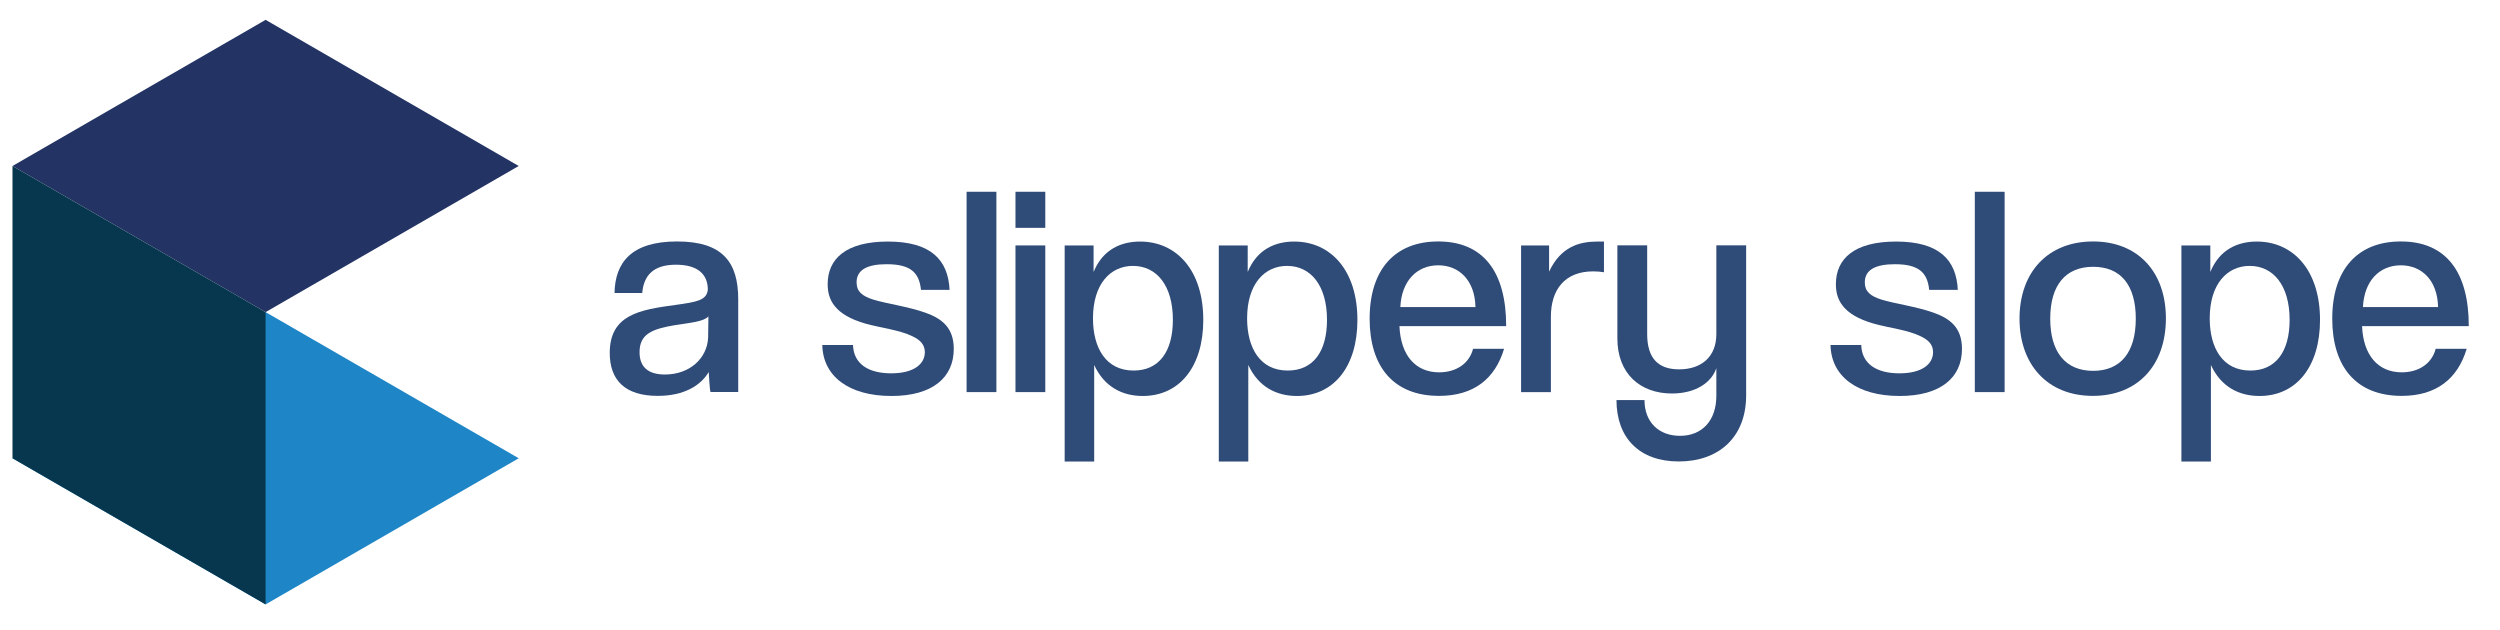
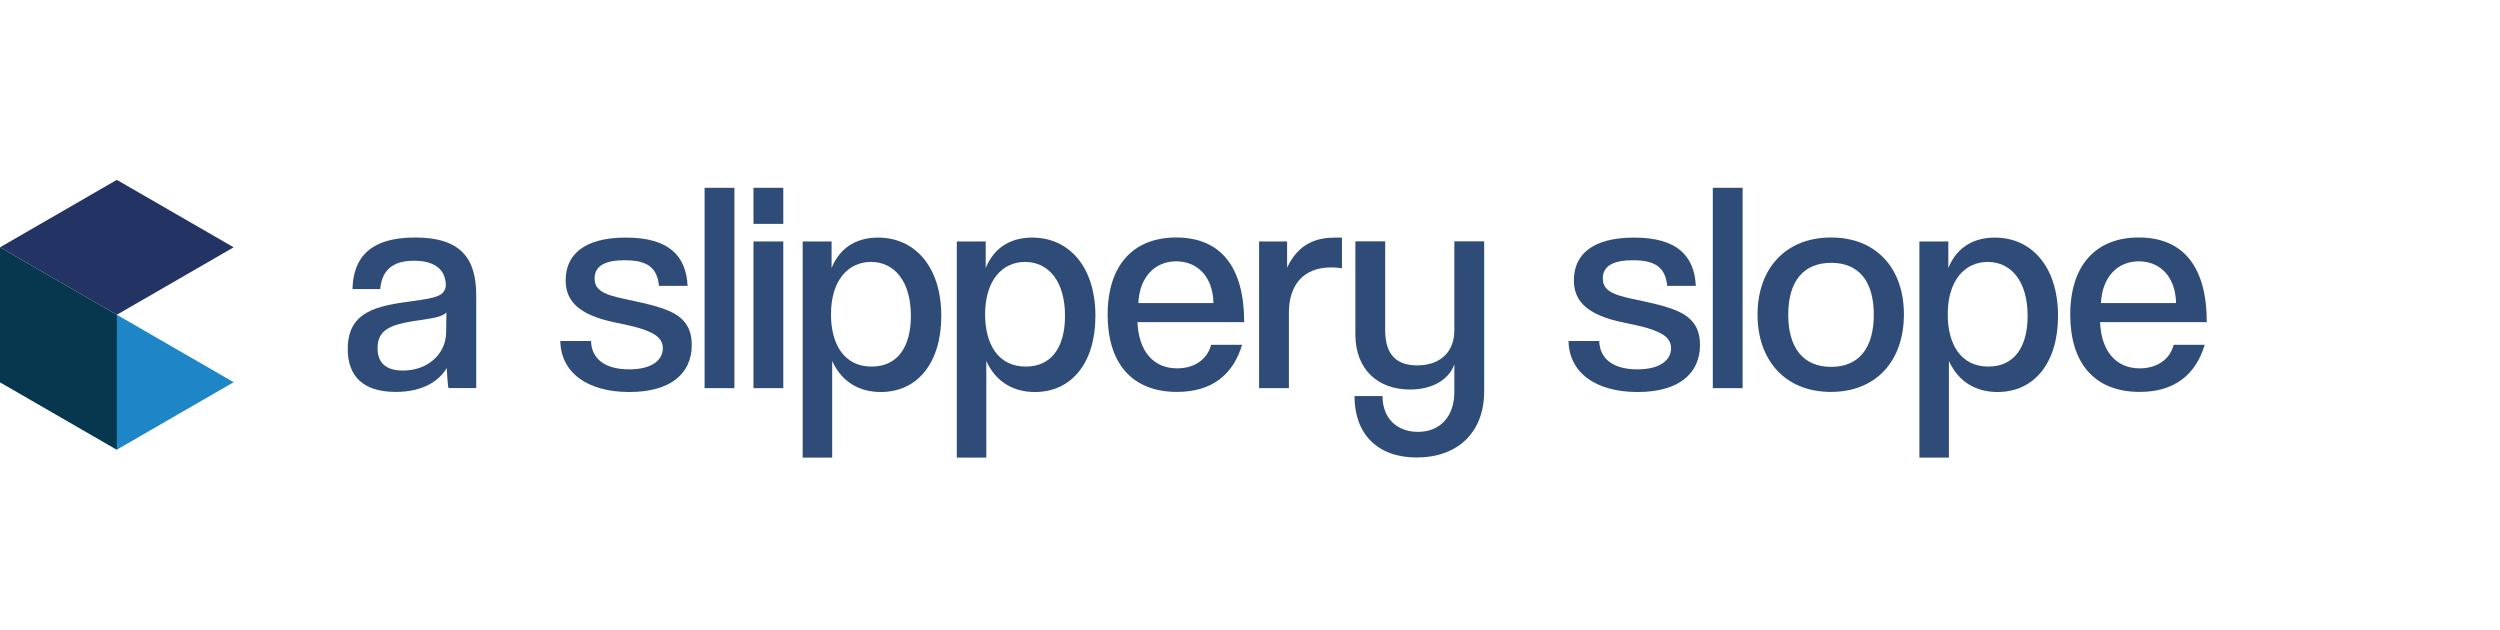
<svg xmlns="http://www.w3.org/2000/svg" version="1.1" id="Ebene_1" x="0px" y="0px" style="enable-background:new 0 0 282 74;" xml:space="preserve" viewBox="2 2 277.99 70">
  <defs id="defs39695">
    <clipPath clipPathUnits="userSpaceOnUse" id="clipPath38955">
      <g id="g38959" transform="translate(-83.5603,-723.1157)">
        <path d="M 0,760 H 760 V 0 H 0 Z" id="path38957" />
      </g>
    </clipPath>
    <clipPath clipPathUnits="userSpaceOnUse" id="clipPath38949">
      <g id="g38953" transform="translate(-65.2751,-691.8463)">
        <path d="M 0,760 H 760 V 0 H 0 Z" id="path38951" />
      </g>
    </clipPath>
  </defs>
  <style type="text/css" id="style39656">
	.st0{fill:#2F4B78;}
</style>
-   <g id="g39686" transform="matrix(1.104972,0,0,1.104972,-32.86222,-5.21722)">
+   <g id="g39686" transform="matrix(1.104972,0,0,1.104972,-61.99499,-5.658626)">
    <path class="st0" d="m 103.05,45.98 c -0.09,-0.27 -0.15,-1.65 -0.18,-2.01 -0.78,1.32 -2.43,2.4 -5.13,2.4 -3.3,0 -4.83,-1.59 -4.83,-4.32 0,-3.87 3.06,-4.35 6.6,-4.83 2.13,-0.3 3.15,-0.45 3.27,-1.53 0,-1.59 -1.05,-2.52 -3.21,-2.52 -2.31,0 -3.24,1.11 -3.39,2.85 h -2.79 c 0.06,-3.06 1.68,-5.19 6.3,-5.19 4.59,0 6.15,2.1 6.15,5.82 v 9.33 z m -0.21,-7.61 c -0.45,0.51 -1.71,0.63 -3.3,0.87 -2.37,0.39 -3.63,0.9 -3.63,2.73 0,1.47 0.84,2.25 2.55,2.25 2.49,0 4.26,-1.62 4.35,-3.72 z" id="path39658" />
    <path class="st0" d="m 124.23,35.7 c -0.18,-1.77 -1.08,-2.58 -3.45,-2.58 -1.92,0 -3.03,0.54 -3.03,1.83 0,0.9 0.54,1.38 1.71,1.74 1.26,0.39 3.48,0.69 5.25,1.32 1.56,0.57 2.82,1.44 2.82,3.63 0,2.88 -2.13,4.74 -6.27,4.74 -4.32,0 -6.9,-2.01 -6.96,-5.13 h 3.09 c 0.06,1.89 1.53,2.85 3.84,2.85 2.37,0 3.39,-0.99 3.39,-2.13 0,-0.81 -0.54,-1.26 -1.23,-1.59 -1.35,-0.66 -3.18,-0.84 -4.77,-1.29 -3.12,-0.9 -3.78,-2.43 -3.78,-3.96 0,-2.55 1.83,-4.29 6.06,-4.29 4.32,0 6.06,1.83 6.21,4.86 z" id="path39660" />
    <path class="st0" d="M 128.82,45.98 V 25.83 h 3 v 20.16 h -3 z" id="path39662" />
    <path class="st0" d="m 133.74,29.46 v -3.63 h 3 v 3.63 z m 0,16.52 V 31.23 h 3 v 14.76 h -3 z" id="path39664" />
    <path class="st0" d="M 138.69,52.97 V 31.23 h 2.91 v 2.67 c 0.96,-2.34 2.85,-3.06 4.68,-3.06 3.66,0 6.36,2.88 6.36,7.89 0,4.68 -2.37,7.65 -6.09,7.65 -2.04,0 -3.87,-0.9 -4.89,-3.12 v 9.72 h -2.97 z m 10.89,-14.25 c 0,-3.48 -1.65,-5.43 -4.02,-5.43 -2.25,0 -4.02,1.8 -4.02,5.28 0,3 1.32,5.25 4.08,5.25 2.55,0.01 3.96,-1.89 3.96,-5.1 z" id="path39666" />
    <path class="st0" d="M 154.2,52.97 V 31.23 h 2.91 v 2.67 c 0.96,-2.34 2.85,-3.06 4.68,-3.06 3.66,0 6.36,2.88 6.36,7.89 0,4.68 -2.37,7.65 -6.09,7.65 -2.04,0 -3.87,-0.9 -4.89,-3.12 v 9.72 h -2.97 z m 10.89,-14.25 c 0,-3.48 -1.65,-5.43 -4.02,-5.43 -2.25,0 -4.02,1.8 -4.02,5.28 0,3 1.32,5.25 4.08,5.25 2.55,0.01 3.96,-1.89 3.96,-5.1 z" id="path39668" />
    <path class="st0" d="m 172.38,39.35 c 0.12,2.94 1.62,4.65 3.99,4.65 1.71,0 3.03,-0.87 3.42,-2.37 h 3.12 c -0.9,3 -3.03,4.74 -6.54,4.74 -4.59,0 -6.99,-2.94 -6.99,-7.77 0,-4.95 2.55,-7.77 6.9,-7.77 4.53,0 6.84,3.03 6.84,8.52 z m 7.65,-1.92 c -0.06,-2.7 -1.65,-4.2 -3.75,-4.2 -2.16,0 -3.69,1.59 -3.81,4.2 z" id="path39670" />
    <path class="st0" d="M 184.62,45.98 V 31.23 h 2.82 v 2.64 c 1.17,-2.52 3.06,-3.03 4.86,-3.03 h 0.66 v 3.09 c -0.33,-0.06 -0.69,-0.09 -1.08,-0.09 -2.88,0 -4.26,1.86 -4.26,4.56 v 7.59 h -3 z" id="path39672" />
    <path class="st0" d="m 204.27,43.58 c -0.48,1.44 -2.07,2.55 -4.47,2.55 -3.18,0 -5.49,-1.98 -5.49,-5.55 v -9.36 h 3 v 8.94 c 0,2.49 1.17,3.54 3.21,3.54 2.31,0 3.75,-1.32 3.75,-3.54 v -8.94 h 3 v 15.09 c 0,4.26 -2.79,6.66 -6.78,6.66 -3.96,0 -6.27,-2.37 -6.27,-6.18 h 2.82 c 0,2.25 1.47,3.6 3.57,3.6 2.25,0 3.66,-1.56 3.66,-4.02 z" id="path39674" />
    <path class="st0" d="m 225.69,35.7 c -0.18,-1.77 -1.08,-2.58 -3.45,-2.58 -1.92,0 -3.03,0.54 -3.03,1.83 0,0.9 0.54,1.38 1.71,1.74 1.26,0.39 3.48,0.69 5.25,1.32 1.56,0.57 2.82,1.44 2.82,3.63 0,2.88 -2.13,4.74 -6.27,4.74 -4.32,0 -6.9,-2.01 -6.96,-5.13 h 3.09 c 0.06,1.89 1.53,2.85 3.84,2.85 2.37,0 3.39,-0.99 3.39,-2.13 0,-0.81 -0.54,-1.26 -1.23,-1.59 -1.35,-0.66 -3.18,-0.84 -4.77,-1.29 -3.12,-0.9 -3.78,-2.43 -3.78,-3.96 0,-2.55 1.83,-4.29 6.06,-4.29 4.32,0 6.06,1.83 6.21,4.86 z" id="path39676" />
    <path class="st0" d="M 230.28,45.98 V 25.83 h 3 v 20.16 h -3 z" id="path39678" />
    <path class="st0" d="m 234.78,38.6 c 0,-4.68 2.85,-7.77 7.41,-7.77 4.5,0 7.32,3.06 7.32,7.74 0,4.71 -2.82,7.8 -7.35,7.8 -4.62,0 -7.38,-3.21 -7.38,-7.77 z m 11.7,0 c 0,-3.36 -1.5,-5.22 -4.29,-5.22 -2.79,0 -4.32,1.86 -4.32,5.22 0,3.36 1.53,5.25 4.32,5.25 2.76,0 4.29,-1.86 4.29,-5.25 z" id="path39680" />
    <path class="st0" d="M 251.07,52.97 V 31.23 h 2.91 v 2.67 c 0.96,-2.34 2.85,-3.06 4.68,-3.06 3.66,0 6.36,2.88 6.36,7.89 0,4.68 -2.37,7.65 -6.09,7.65 -2.04,0 -3.87,-0.9 -4.89,-3.12 v 9.72 h -2.97 z m 10.89,-14.25 c 0,-3.48 -1.65,-5.43 -4.02,-5.43 -2.25,0 -4.02,1.8 -4.02,5.28 0,3 1.32,5.25 4.08,5.25 2.55,0.01 3.96,-1.89 3.96,-5.1 z" id="path39682" />
    <path class="st0" d="m 269.25,39.35 c 0.12,2.94 1.62,4.65 3.99,4.65 1.71,0 3.03,-0.87 3.42,-2.37 h 3.12 c -0.9,3 -3.03,4.74 -6.54,4.74 -4.59,0 -6.99,-2.94 -6.99,-7.77 0,-4.95 2.55,-7.77 6.9,-7.77 4.53,0 6.84,3.03 6.84,8.52 z m 7.65,-1.92 c -0.06,-2.7 -1.65,-4.2 -3.75,-4.2 -2.16,0 -3.69,1.59 -3.81,4.2 z" id="path39684" />
  </g>
-   <g id="g40154" transform="matrix(1.523438,0,0,1.523438,-5.135947,-20.13616)">
+   <g id="g40154" transform="matrix(0.703125,0,0,0.703125,-1.934368,10.76468)">
    <g id="g37336" transform="matrix(1.333333,0,0,-1.333333,42.54501,47.97912)">
      <path d="M 0,0 -13.856,8 -27.712,0 -13.856,-8 Z" style="fill:#1e85c7;fill-opacity:1;fill-rule:nonzero;stroke:none" id="path37338" />
    </g>
    <g id="g37340" transform="matrix(1.333333,0,0,-1.333333,42.54488,26.64578)">
      <path d="M 0,0 -13.856,8 -27.712,0 -13.856,-8 Z" style="fill:#233464;fill-opacity:1;fill-rule:nonzero;stroke:none" id="path37342" />
    </g>
    <g id="g37344" transform="matrix(1.333333,0,0,-1.333333,5.595546,26.64578)">
      <path d="m 0,0 v -16 l 13.856,-8 v 16 z" style="fill:#07374e;fill-opacity:1;fill-rule:nonzero;stroke:none" id="path37346" />
    </g>
  </g>
</svg>
